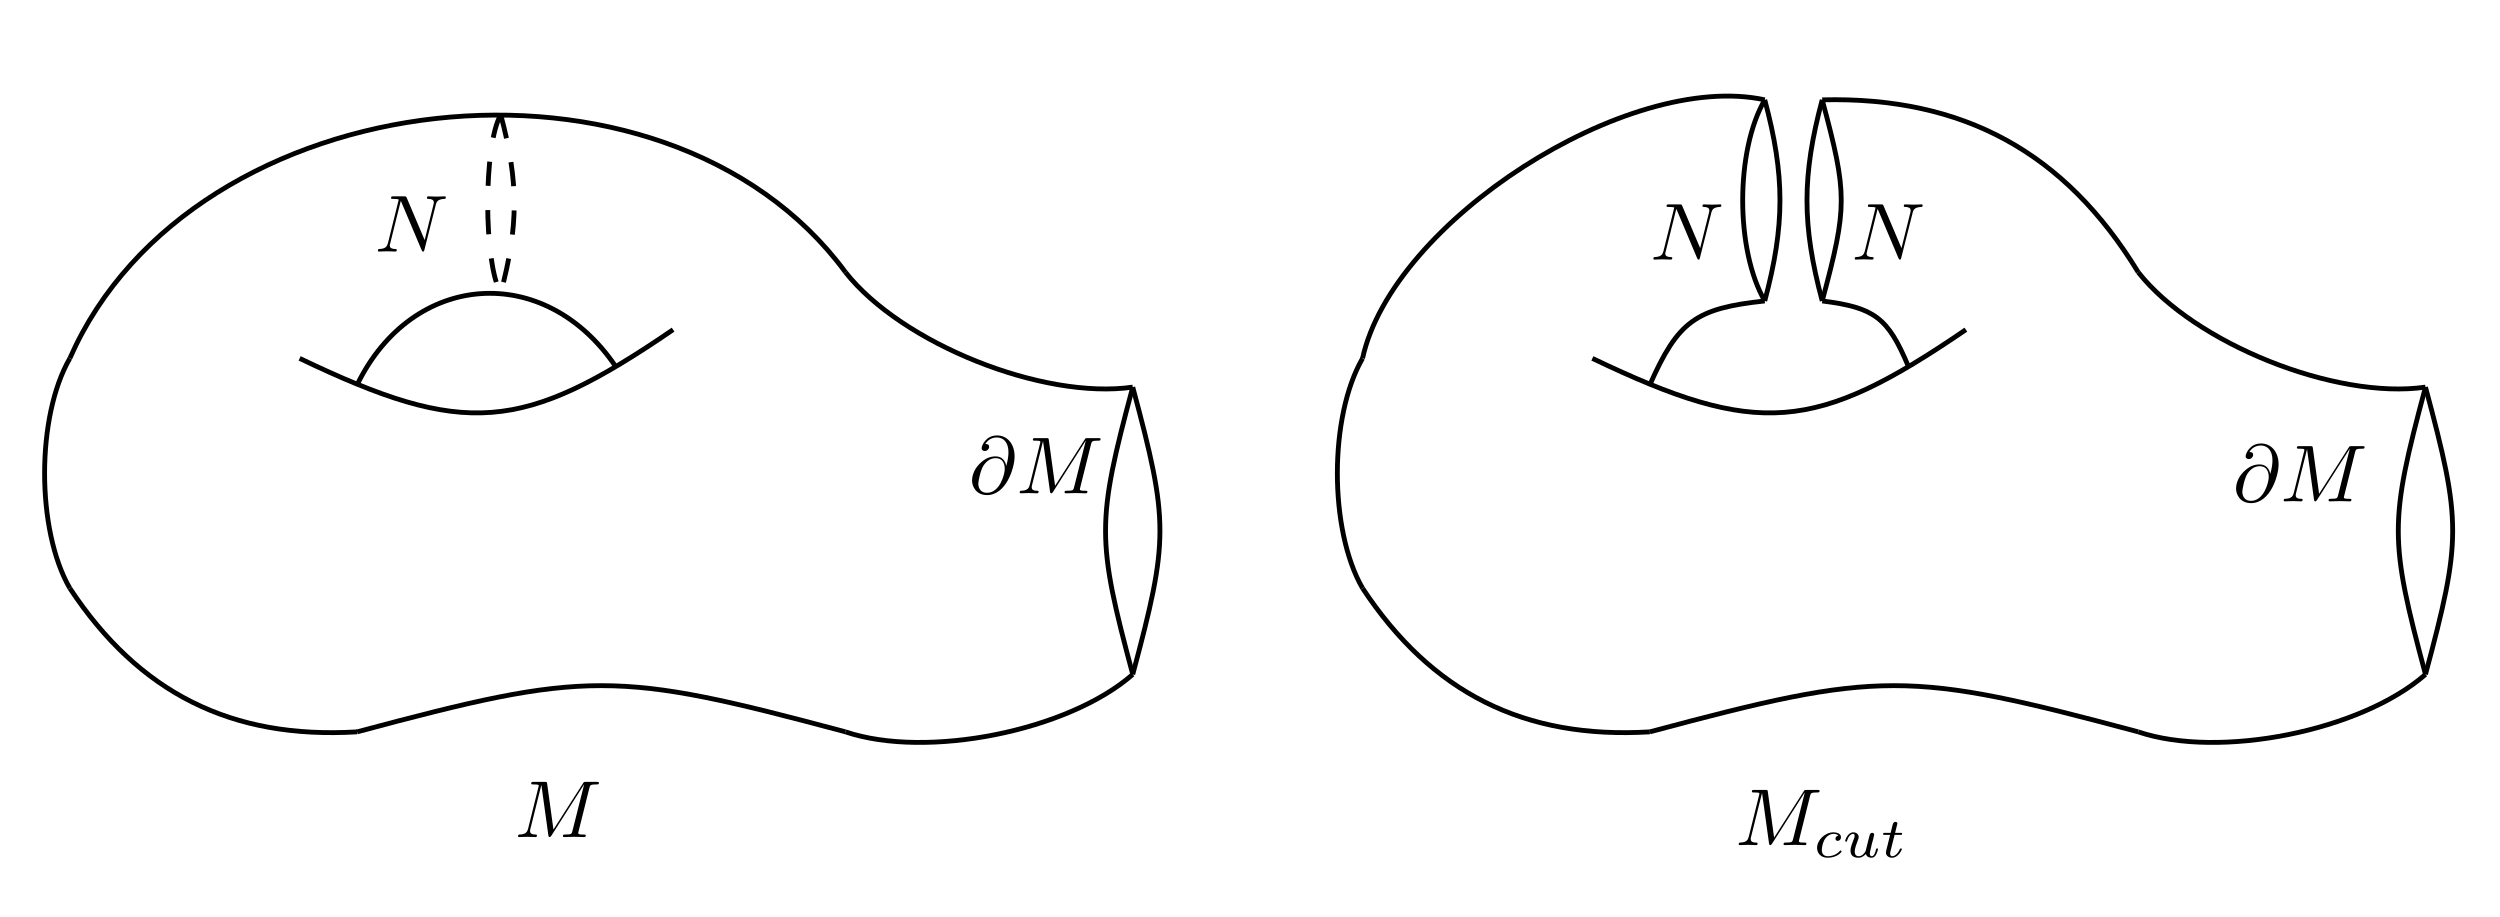
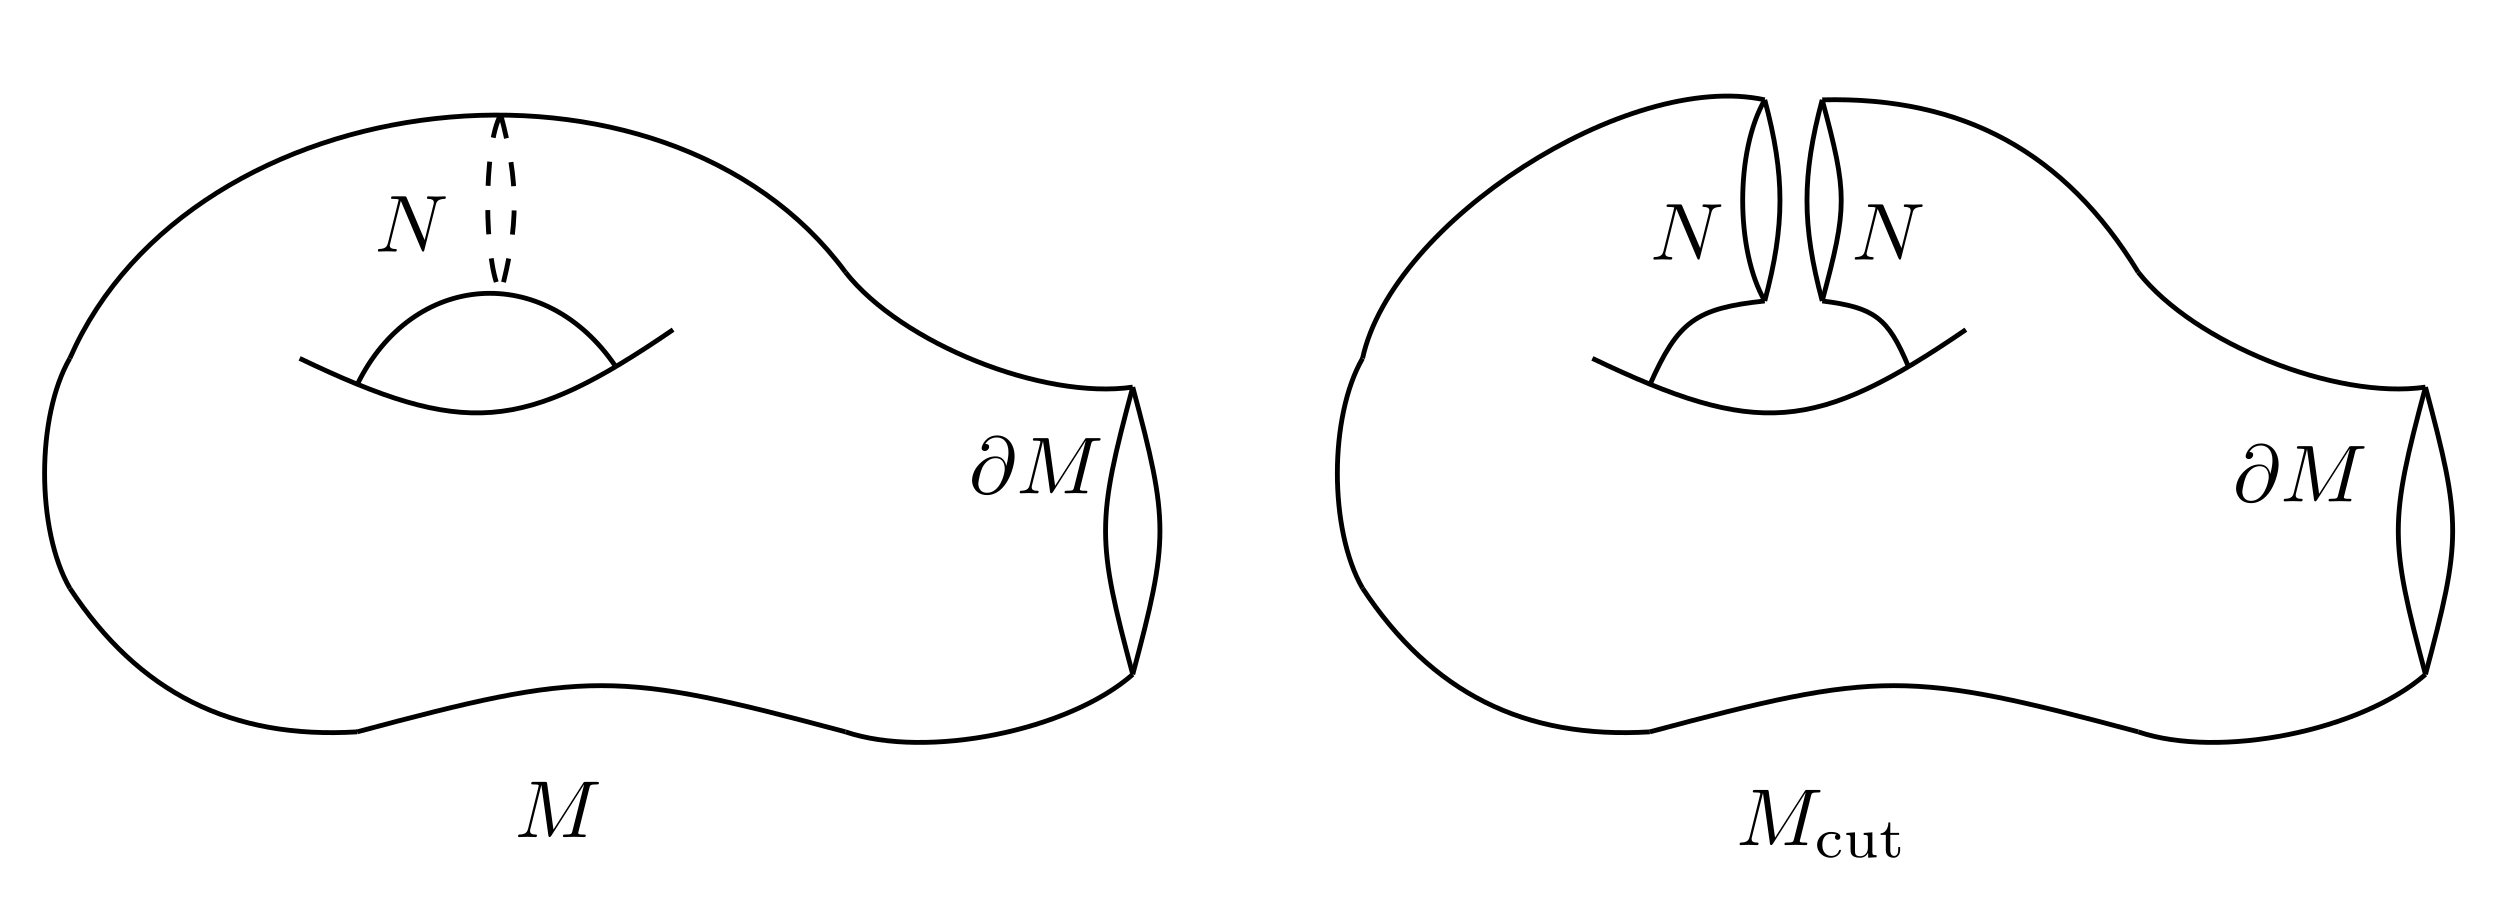
<svg xmlns="http://www.w3.org/2000/svg" xmlns:xlink="http://www.w3.org/1999/xlink" width="382.178pt" height="140.053pt" viewBox="0 0 305.742 112.042">
  <defs>
    <g>
      <g id="glyph-0-0">
        <path d="M 7.469 -5.703 C 7.562 -6.109 7.734 -6.406 8.531 -6.438 C 8.578 -6.438 8.703 -6.453 8.703 -6.641 C 8.703 -6.641 8.703 -6.75 8.578 -6.75 C 8.25 -6.75 7.906 -6.719 7.578 -6.719 C 7.234 -6.719 6.891 -6.75 6.562 -6.75 C 6.5 -6.75 6.391 -6.75 6.391 -6.547 C 6.391 -6.438 6.484 -6.438 6.562 -6.438 C 7.125 -6.422 7.234 -6.219 7.234 -6 C 7.234 -5.969 7.219 -5.828 7.203 -5.797 L 6.109 -1.406 L 3.922 -6.562 C 3.844 -6.734 3.828 -6.75 3.609 -6.75 L 2.281 -6.75 C 2.078 -6.75 2 -6.75 2 -6.547 C 2 -6.438 2.078 -6.438 2.266 -6.438 C 2.328 -6.438 2.938 -6.438 2.938 -6.344 L 1.625 -1.047 C 1.516 -0.656 1.359 -0.328 0.547 -0.312 C 0.5 -0.312 0.391 -0.297 0.391 -0.109 C 0.391 -0.047 0.438 0 0.516 0 C 0.828 0 1.172 -0.031 1.5 -0.031 C 1.844 -0.031 2.188 0 2.516 0 C 2.562 0 2.703 0 2.703 -0.203 C 2.703 -0.297 2.609 -0.312 2.5 -0.312 C 1.922 -0.328 1.844 -0.547 1.844 -0.734 C 1.844 -0.812 1.859 -0.859 1.891 -0.969 L 3.188 -6.188 C 3.234 -6.125 3.234 -6.109 3.281 -6 L 5.734 -0.188 C 5.812 -0.016 5.844 0 5.922 0 C 6.031 0 6.031 -0.031 6.078 -0.203 Z M 7.469 -5.703 " />
      </g>
      <g id="glyph-0-1">
        <path d="M 4.578 -3.344 C 4.469 -3.953 4.062 -4.516 3.297 -4.516 C 2.703 -4.516 2.047 -4.359 1.281 -3.578 C 0.469 -2.766 0.391 -1.844 0.391 -1.547 C 0.391 -0.922 0.828 0.219 2.219 0.219 C 4.562 0.219 5.594 -3.094 5.594 -4.516 C 5.594 -6.078 4.672 -7.078 3.453 -7.078 C 2.031 -7.078 1.562 -5.781 1.562 -5.516 C 1.562 -5.375 1.656 -5.172 1.953 -5.172 C 2.266 -5.172 2.484 -5.453 2.484 -5.688 C 2.484 -6.031 2.172 -6.031 2.016 -6.031 C 2.453 -6.766 3.156 -6.828 3.438 -6.828 C 4.156 -6.828 4.844 -6.312 4.844 -5.031 C 4.844 -4.656 4.797 -4.141 4.578 -3.344 Z M 2.234 -0.062 C 1.156 -0.062 1.156 -1.078 1.156 -1.172 C 1.156 -1.438 1.406 -2.828 1.812 -3.422 C 2.203 -3.984 2.688 -4.297 3.297 -4.297 C 4.375 -4.297 4.391 -3.188 4.391 -2.984 C 4.391 -2.281 3.766 -0.062 2.234 -0.062 Z M 2.234 -0.062 " />
      </g>
      <g id="glyph-0-2">
        <path d="M 9.141 -5.984 C 9.234 -6.344 9.25 -6.438 10 -6.438 C 10.219 -6.438 10.312 -6.438 10.312 -6.641 C 10.312 -6.75 10.203 -6.75 10.047 -6.75 L 8.734 -6.75 C 8.484 -6.75 8.469 -6.75 8.359 -6.562 L 4.75 -0.922 L 3.984 -6.516 C 3.953 -6.75 3.938 -6.75 3.672 -6.75 L 2.328 -6.75 C 2.141 -6.75 2.031 -6.75 2.031 -6.562 C 2.031 -6.438 2.109 -6.438 2.312 -6.438 C 2.438 -6.438 2.609 -6.422 2.734 -6.422 C 2.891 -6.406 2.953 -6.375 2.953 -6.266 C 2.953 -6.219 2.938 -6.188 2.906 -6.078 L 1.656 -1.047 C 1.562 -0.656 1.391 -0.328 0.594 -0.312 C 0.547 -0.312 0.422 -0.297 0.422 -0.125 C 0.422 -0.031 0.469 0 0.547 0 C 0.875 0 1.219 -0.031 1.547 -0.031 C 1.875 -0.031 2.234 0 2.562 0 C 2.609 0 2.734 0 2.734 -0.203 C 2.734 -0.312 2.625 -0.312 2.562 -0.312 C 2 -0.312 1.891 -0.516 1.891 -0.734 C 1.891 -0.812 1.891 -0.859 1.922 -0.969 L 3.266 -6.344 L 3.281 -6.344 L 4.125 -0.234 C 4.141 -0.109 4.156 0 4.281 0 C 4.391 0 4.438 -0.109 4.5 -0.172 L 8.484 -6.422 L 8.5 -6.422 L 7.078 -0.766 C 6.984 -0.391 6.969 -0.312 6.188 -0.312 C 6.016 -0.312 5.906 -0.312 5.906 -0.125 C 5.906 0 6.031 0 6.047 0 C 6.328 0 7 -0.031 7.281 -0.031 C 7.688 -0.031 8.109 0 8.516 0 C 8.578 0 8.703 0 8.703 -0.203 C 8.703 -0.312 8.609 -0.312 8.422 -0.312 C 8.062 -0.312 7.781 -0.312 7.781 -0.484 C 7.781 -0.516 7.781 -0.547 7.828 -0.719 Z M 9.141 -5.984 " />
      </g>
      <g id="glyph-1-0">
-         <path d="M 3.031 -2.656 C 2.781 -2.609 2.672 -2.422 2.672 -2.266 C 2.672 -2.078 2.828 -2 2.953 -2 C 3.094 -2 3.344 -2.125 3.344 -2.453 C 3.344 -2.922 2.797 -3.047 2.422 -3.047 C 1.391 -3.047 0.422 -2.094 0.422 -1.141 C 0.422 -0.547 0.844 0.062 1.703 0.062 C 2.875 0.062 3.422 -0.609 3.422 -0.719 C 3.422 -0.75 3.359 -0.828 3.312 -0.828 C 3.266 -0.828 3.25 -0.812 3.203 -0.766 C 2.656 -0.125 1.844 -0.125 1.719 -0.125 C 1.219 -0.125 1 -0.469 1 -0.891 C 1 -1.094 1.094 -1.844 1.453 -2.328 C 1.719 -2.672 2.078 -2.859 2.422 -2.859 C 2.531 -2.859 2.859 -2.844 3.031 -2.656 Z M 3.031 -2.656 " />
+         <path d="M 2.688 -2.766 C 2.562 -2.703 2.5 -2.594 2.5 -2.453 C 2.5 -2.266 2.625 -2.125 2.828 -2.125 C 3.016 -2.125 3.156 -2.25 3.156 -2.469 C 3.156 -3.094 2.188 -3.094 2 -3.094 C 0.969 -3.094 0.312 -2.297 0.312 -1.5 C 0.312 -0.625 1.062 0.062 1.969 0.062 C 3 0.062 3.234 -0.75 3.234 -0.828 C 3.234 -0.906 3.156 -0.906 3.125 -0.906 C 3.031 -0.906 3.031 -0.891 2.984 -0.797 C 2.844 -0.359 2.469 -0.156 2.047 -0.156 C 1.578 -0.156 0.953 -0.5 0.953 -1.5 C 0.953 -2.375 1.375 -2.859 2.016 -2.859 C 2.109 -2.859 2.438 -2.859 2.688 -2.766 Z M 2.688 -2.766 " />
      </g>
      <g id="glyph-1-1">
-         <path d="M 2.922 -1.125 C 2.891 -0.984 2.828 -0.719 2.812 -0.719 C 2.688 -0.5 2.406 -0.125 1.984 -0.125 C 1.5 -0.125 1.5 -0.578 1.5 -0.703 C 1.5 -1.109 1.703 -1.594 1.891 -2.109 C 1.938 -2.25 1.984 -2.344 1.984 -2.453 C 1.984 -2.812 1.688 -3.047 1.328 -3.047 C 0.641 -3.047 0.328 -2.109 0.328 -2 C 0.328 -1.906 0.422 -1.906 0.438 -1.906 C 0.547 -1.906 0.547 -1.938 0.562 -2.016 C 0.734 -2.578 1.031 -2.859 1.312 -2.859 C 1.422 -2.859 1.484 -2.781 1.484 -2.609 C 1.484 -2.453 1.422 -2.312 1.359 -2.156 C 0.984 -1.203 0.984 -1 0.984 -0.812 C 0.984 -0.688 0.984 -0.375 1.234 -0.156 C 1.438 0.016 1.703 0.062 1.953 0.062 C 2.391 0.062 2.625 -0.172 2.859 -0.391 C 3 0.062 3.469 0.062 3.547 0.062 C 3.781 0.062 3.969 -0.062 4.094 -0.297 C 4.25 -0.562 4.344 -0.969 4.344 -0.984 C 4.344 -1.078 4.25 -1.078 4.234 -1.078 C 4.125 -1.078 4.125 -1.047 4.078 -0.859 C 4 -0.547 3.859 -0.125 3.578 -0.125 C 3.391 -0.125 3.344 -0.281 3.344 -0.469 C 3.344 -0.578 3.406 -0.828 3.453 -1.016 C 3.5 -1.203 3.562 -1.484 3.594 -1.641 L 3.766 -2.25 C 3.797 -2.422 3.875 -2.734 3.875 -2.766 C 3.875 -2.906 3.766 -2.984 3.641 -2.984 C 3.391 -2.984 3.344 -2.781 3.281 -2.562 Z M 2.922 -1.125 " />
+         <path d="M 2.5 -2.969 L 2.5 -2.734 C 2.969 -2.734 3.016 -2.672 3.016 -2.344 L 3.016 -1.156 C 3.016 -0.547 2.625 -0.125 2.094 -0.125 C 1.469 -0.125 1.438 -0.422 1.438 -0.781 L 1.438 -3.047 L 0.375 -2.969 L 0.375 -2.734 C 0.891 -2.734 0.891 -2.703 0.891 -2.094 L 0.891 -1.047 C 0.891 -0.578 0.891 0.062 2.047 0.062 C 2.203 0.062 2.703 0.062 3.031 -0.516 L 3.047 -0.516 L 3.047 0.062 L 4.078 0 L 4.078 -0.25 C 3.625 -0.25 3.562 -0.297 3.562 -0.641 L 3.562 -3.047 Z M 2.5 -2.969 " />
      </g>
      <g id="glyph-1-2">
-         <path d="M 1.703 -2.734 L 2.406 -2.734 C 2.547 -2.734 2.625 -2.734 2.625 -2.891 C 2.625 -2.984 2.547 -2.984 2.422 -2.984 L 1.766 -2.984 L 2.016 -4 C 2.031 -4.047 2.047 -4.078 2.047 -4.109 C 2.047 -4.234 1.938 -4.328 1.812 -4.328 C 1.641 -4.328 1.531 -4.203 1.484 -4.031 C 1.438 -3.859 1.516 -4.188 1.219 -2.984 L 0.516 -2.984 C 0.375 -2.984 0.297 -2.984 0.297 -2.828 C 0.297 -2.734 0.375 -2.734 0.5 -2.734 L 1.156 -2.734 L 0.75 -1.094 C 0.703 -0.922 0.641 -0.672 0.641 -0.594 C 0.641 -0.188 0.984 0.062 1.391 0.062 C 2.156 0.062 2.594 -0.906 2.594 -0.984 C 2.594 -1.078 2.5 -1.078 2.484 -1.078 C 2.391 -1.078 2.391 -1.062 2.328 -0.953 C 2.141 -0.516 1.781 -0.125 1.406 -0.125 C 1.266 -0.125 1.156 -0.219 1.156 -0.469 C 1.156 -0.531 1.188 -0.672 1.203 -0.75 Z M 1.703 -2.734 " />
+         <path d="M 1.391 -2.734 L 2.469 -2.734 L 2.469 -2.984 L 1.391 -2.984 L 1.391 -4.25 L 1.156 -4.25 C 1.156 -3.641 0.859 -2.953 0.203 -2.922 L 0.203 -2.734 L 0.844 -2.734 L 0.844 -0.859 C 0.844 -0.094 1.422 0.062 1.812 0.062 C 2.281 0.062 2.594 -0.328 2.594 -0.875 L 2.594 -1.25 L 2.359 -1.25 L 2.359 -0.875 C 2.359 -0.406 2.141 -0.156 1.875 -0.156 C 1.391 -0.156 1.391 -0.734 1.391 -0.859 Z M 1.391 -2.734 " />
      </g>
    </g>
    <clipPath id="clip-0">
      <path clip-rule="nonzero" d="M 1.168 5 L 112 5 L 112 53 L 1.168 53 Z M 1.168 5 " />
    </clipPath>
    <clipPath id="clip-1">
      <path clip-rule="nonzero" d="M 1.168 35 L 17 35 L 17 81 L 1.168 81 Z M 1.168 35 " />
    </clipPath>
    <clipPath id="clip-2">
      <path clip-rule="nonzero" d="M 1.168 63 L 53 63 L 53 98 L 1.168 98 Z M 1.168 63 " />
    </clipPath>
    <clipPath id="clip-3">
      <path clip-rule="nonzero" d="M 253 24 L 304.316 24 L 304.316 56 L 253 56 Z M 253 24 " />
    </clipPath>
    <clipPath id="clip-4">
      <path clip-rule="nonzero" d="M 288 38 L 304.316 38 L 304.316 91 L 288 91 Z M 288 38 " />
    </clipPath>
    <clipPath id="clip-5">
      <path clip-rule="nonzero" d="M 253 74 L 304.316 74 L 304.316 100 L 253 100 Z M 253 74 " />
    </clipPath>
    <clipPath id="clip-6">
      <path clip-rule="nonzero" d="M 284 38 L 304.316 38 L 304.316 91 L 284 91 Z M 284 38 " />
    </clipPath>
  </defs>
  <g clip-path="url(#clip-0)">
    <path fill="none" stroke-width="0.598" stroke-linecap="butt" stroke-linejoin="miter" stroke="rgb(0%, 0%, 0%)" stroke-opacity="1" stroke-miterlimit="10" d="M -53.149 7.088 C -38.06 41.525 20.239 48.005 42.521 17.717 " transform="matrix(0.991522, 0, 0, -0.991522, 61.2375, 50.85616)" />
  </g>
  <g clip-path="url(#clip-1)">
    <path fill="none" stroke-width="0.598" stroke-linecap="butt" stroke-linejoin="miter" stroke="rgb(0%, 0%, 0%)" stroke-opacity="1" stroke-miterlimit="10" d="M -53.149 -21.262 C -57.297 -14.08 -57.297 -0.094 -53.149 7.088 " transform="matrix(0.991522, 0, 0, -0.991522, 61.2375, 50.85616)" />
  </g>
  <path fill="none" stroke-width="0.598" stroke-linecap="butt" stroke-linejoin="miter" stroke="rgb(0%, 0%, 0%)" stroke-opacity="1" stroke-miterlimit="10" d="M -24.803 7.088 C -4.475 -2.655 2.66 -2.103 21.259 10.63 " transform="matrix(0.991522, 0, 0, -0.991522, 61.2375, 50.85616)" />
  <path fill="none" stroke-width="0.598" stroke-linecap="butt" stroke-linejoin="miter" stroke="rgb(0%, 0%, 0%)" stroke-opacity="1" stroke-miterlimit="10" d="M -17.716 3.826 C -10.892 17.859 5.434 19.021 14.172 6.095 " transform="matrix(0.991522, 0, 0, -0.991522, 61.2375, 50.85616)" />
  <path fill="none" stroke-width="0.598" stroke-linecap="butt" stroke-linejoin="miter" stroke="rgb(0%, 0%, 0%)" stroke-opacity="1" stroke-miterlimit="10" d="M 42.521 17.717 C 49.439 8.924 66.876 1.947 77.955 3.542 " transform="matrix(0.991522, 0, 0, -0.991522, 61.2375, 50.85616)" />
  <path fill="none" stroke-width="0.598" stroke-linecap="butt" stroke-linejoin="miter" stroke="rgb(0%, 0%, 0%)" stroke-opacity="1" stroke-miterlimit="10" d="M 77.955 3.542 C 82.426 -13.142 82.426 -15.206 77.955 -31.891 " transform="matrix(0.991522, 0, 0, -0.991522, 61.2375, 50.85616)" />
  <g clip-path="url(#clip-2)">
    <path fill="none" stroke-width="0.598" stroke-linecap="butt" stroke-linejoin="miter" stroke="rgb(0%, 0%, 0%)" stroke-opacity="1" stroke-miterlimit="10" d="M -53.149 -21.262 C -44.608 -34.199 -33.195 -39.908 -17.716 -38.978 " transform="matrix(0.991522, 0, 0, -0.991522, 61.2375, 50.85616)" />
  </g>
  <path fill="none" stroke-width="0.598" stroke-linecap="butt" stroke-linejoin="miter" stroke="rgb(0%, 0%, 0%)" stroke-opacity="1" stroke-miterlimit="10" d="M -17.716 -38.978 C 10.646 -31.379 14.156 -31.379 42.521 -38.978 " transform="matrix(0.991522, 0, 0, -0.991522, 61.2375, 50.85616)" />
  <path fill="none" stroke-width="0.598" stroke-linecap="butt" stroke-linejoin="miter" stroke="rgb(0%, 0%, 0%)" stroke-opacity="1" stroke-miterlimit="10" d="M 42.521 -38.978 C 52.532 -42.362 70.016 -38.868 77.955 -31.891 " transform="matrix(0.991522, 0, 0, -0.991522, 61.2375, 50.85616)" />
  <path fill="none" stroke-width="0.598" stroke-linecap="butt" stroke-linejoin="miter" stroke="rgb(0%, 0%, 0%)" stroke-opacity="1" stroke-miterlimit="10" d="M 77.955 3.542 C 73.483 -13.142 73.483 -15.206 77.955 -31.891 " transform="matrix(0.991522, 0, 0, -0.991522, 61.2375, 50.85616)" />
  <path fill="none" stroke-width="0.598" stroke-linecap="butt" stroke-linejoin="miter" stroke="rgb(0%, 0%, 0%)" stroke-opacity="1" stroke-dasharray="2.989 2.989" stroke-miterlimit="10" d="M 0.001 37.136 C -2.142 33.425 -2.142 18.876 0.001 15.164 " transform="matrix(0.991522, 0, 0, -0.991522, 61.2375, 50.85616)" />
  <path fill="none" stroke-width="0.598" stroke-linecap="butt" stroke-linejoin="miter" stroke="rgb(0%, 0%, 0%)" stroke-opacity="1" stroke-dasharray="2.989 2.989" stroke-miterlimit="10" d="M 0.001 37.136 C 2.219 28.859 2.219 23.442 0.001 15.164 " transform="matrix(0.991522, 0, 0, -0.991522, 61.2375, 50.85616)" />
  <g fill="rgb(0%, 0%, 0%)" fill-opacity="1">
    <use xlink:href="#glyph-0-0" x="45.824" y="30.763" />
  </g>
  <g fill="rgb(0%, 0%, 0%)" fill-opacity="1">
    <use xlink:href="#glyph-0-1" x="118.487" y="60.329" />
  </g>
  <g fill="rgb(0%, 0%, 0%)" fill-opacity="1">
    <use xlink:href="#glyph-0-2" x="124.284" y="60.329" />
  </g>
  <g fill="rgb(0%, 0%, 0%)" fill-opacity="1">
    <use xlink:href="#glyph-0-2" x="62.934" y="102.371" />
  </g>
  <path fill="none" stroke-width="0.598" stroke-linecap="butt" stroke-linejoin="miter" stroke="rgb(0%, 0%, 0%)" stroke-opacity="1" stroke-miterlimit="10" d="M 106.3 -21.262 C 102.156 -14.08 102.156 -0.094 106.3 7.088 " transform="matrix(0.991522, 0, 0, -0.991522, 61.2375, 50.85616)" />
  <path fill="none" stroke-width="0.598" stroke-linecap="butt" stroke-linejoin="miter" stroke="rgb(0%, 0%, 0%)" stroke-opacity="1" stroke-miterlimit="10" d="M 134.646 7.088 C 154.975 -2.655 162.113 -2.103 180.713 10.63 " transform="matrix(0.991522, 0, 0, -0.991522, 61.2375, 50.85616)" />
  <g clip-path="url(#clip-3)">
    <path fill="none" stroke-width="0.598" stroke-linecap="butt" stroke-linejoin="miter" stroke="rgb(0%, 0%, 0%)" stroke-opacity="1" stroke-miterlimit="10" d="M 201.971 17.717 C 208.893 8.924 226.33 1.947 237.404 3.542 " transform="matrix(0.991522, 0, 0, -0.991522, 61.2375, 50.85616)" />
  </g>
  <g clip-path="url(#clip-4)">
    <path fill="none" stroke-width="0.598" stroke-linecap="butt" stroke-linejoin="miter" stroke="rgb(0%, 0%, 0%)" stroke-opacity="1" stroke-miterlimit="10" d="M 237.404 3.542 C 241.876 -13.142 241.876 -15.206 237.404 -31.891 " transform="matrix(0.991522, 0, 0, -0.991522, 61.2375, 50.85616)" />
  </g>
  <path fill="none" stroke-width="0.598" stroke-linecap="butt" stroke-linejoin="miter" stroke="rgb(0%, 0%, 0%)" stroke-opacity="1" stroke-miterlimit="10" d="M 106.3 -21.262 C 114.846 -34.199 126.255 -39.908 141.734 -38.978 " transform="matrix(0.991522, 0, 0, -0.991522, 61.2375, 50.85616)" />
  <path fill="none" stroke-width="0.598" stroke-linecap="butt" stroke-linejoin="miter" stroke="rgb(0%, 0%, 0%)" stroke-opacity="1" stroke-miterlimit="10" d="M 141.734 -38.978 C 170.095 -31.379 173.609 -31.379 201.971 -38.978 " transform="matrix(0.991522, 0, 0, -0.991522, 61.2375, 50.85616)" />
  <g clip-path="url(#clip-5)">
    <path fill="none" stroke-width="0.598" stroke-linecap="butt" stroke-linejoin="miter" stroke="rgb(0%, 0%, 0%)" stroke-opacity="1" stroke-miterlimit="10" d="M 201.971 -38.978 C 211.982 -42.362 229.466 -38.868 237.404 -31.891 " transform="matrix(0.991522, 0, 0, -0.991522, 61.2375, 50.85616)" />
  </g>
  <g clip-path="url(#clip-6)">
    <path fill="none" stroke-width="0.598" stroke-linecap="butt" stroke-linejoin="miter" stroke="rgb(0%, 0%, 0%)" stroke-opacity="1" stroke-miterlimit="10" d="M 237.404 3.542 C 232.933 -13.142 232.933 -15.206 237.404 -31.891 " transform="matrix(0.991522, 0, 0, -0.991522, 61.2375, 50.85616)" />
  </g>
  <path fill="none" stroke-width="0.598" stroke-linecap="butt" stroke-linejoin="miter" stroke="rgb(0%, 0%, 0%)" stroke-opacity="1" stroke-miterlimit="10" d="M 155.908 38.976 C 152.28 32.696 152.28 20.455 155.908 14.172 " transform="matrix(0.991522, 0, 0, -0.991522, 61.2375, 50.85616)" />
  <path fill="none" stroke-width="0.598" stroke-linecap="butt" stroke-linejoin="miter" stroke="rgb(0%, 0%, 0%)" stroke-opacity="1" stroke-miterlimit="10" d="M 155.908 38.976 C 158.41 29.635 158.41 23.516 155.908 14.172 " transform="matrix(0.991522, 0, 0, -0.991522, 61.2375, 50.85616)" />
  <path fill="none" stroke-width="0.598" stroke-linecap="butt" stroke-linejoin="miter" stroke="rgb(0%, 0%, 0%)" stroke-opacity="1" stroke-miterlimit="10" d="M 201.971 17.717 C 192.929 32.538 180.35 39.397 162.996 38.976 " transform="matrix(0.991522, 0, 0, -0.991522, 61.2375, 50.85616)" />
  <path fill="none" stroke-width="0.598" stroke-linecap="butt" stroke-linejoin="miter" stroke="rgb(0%, 0%, 0%)" stroke-opacity="1" stroke-miterlimit="10" d="M 106.3 7.088 C 109.968 23.954 139.039 42.643 155.908 38.976 " transform="matrix(0.991522, 0, 0, -0.991522, 61.2375, 50.85616)" />
  <path fill="none" stroke-width="0.598" stroke-linecap="butt" stroke-linejoin="miter" stroke="rgb(0%, 0%, 0%)" stroke-opacity="1" stroke-miterlimit="10" d="M 141.734 3.826 C 145.204 11.67 147.379 13.258 155.908 14.172 " transform="matrix(0.991522, 0, 0, -0.991522, 61.2375, 50.85616)" />
  <path fill="none" stroke-width="0.598" stroke-linecap="butt" stroke-linejoin="miter" stroke="rgb(0%, 0%, 0%)" stroke-opacity="1" stroke-miterlimit="10" d="M 173.625 6.095 C 171.1 12.115 169.469 13.352 162.996 14.172 " transform="matrix(0.991522, 0, 0, -0.991522, 61.2375, 50.85616)" />
  <path fill="none" stroke-width="0.598" stroke-linecap="butt" stroke-linejoin="miter" stroke="rgb(0%, 0%, 0%)" stroke-opacity="1" stroke-miterlimit="10" d="M 162.996 38.976 C 166.124 27.299 166.124 25.853 162.996 14.172 " transform="matrix(0.991522, 0, 0, -0.991522, 61.2375, 50.85616)" />
  <path fill="none" stroke-width="0.598" stroke-linecap="butt" stroke-linejoin="miter" stroke="rgb(0%, 0%, 0%)" stroke-opacity="1" stroke-miterlimit="10" d="M 162.996 38.976 C 160.49 29.635 160.49 23.516 162.996 14.172 " transform="matrix(0.991522, 0, 0, -0.991522, 61.2375, 50.85616)" />
  <g fill="rgb(0%, 0%, 0%)" fill-opacity="1">
    <use xlink:href="#glyph-0-0" x="201.814" y="31.747" />
  </g>
  <g fill="rgb(0%, 0%, 0%)" fill-opacity="1">
    <use xlink:href="#glyph-0-0" x="226.436" y="31.747" />
  </g>
  <g fill="rgb(0%, 0%, 0%)" fill-opacity="1">
    <use xlink:href="#glyph-0-1" x="273.071" y="61.313" />
  </g>
  <g fill="rgb(0%, 0%, 0%)" fill-opacity="1">
    <use xlink:href="#glyph-0-2" x="278.869" y="61.313" />
  </g>
  <g fill="rgb(0%, 0%, 0%)" fill-opacity="1">
-     <use xlink:href="#glyph-0-2" x="212.217" y="103.354" />
+     <use xlink:href="#glyph-0-2" x="212.328" y="103.354" />
  </g>
  <g fill="rgb(0%, 0%, 0%)" fill-opacity="1">
-     <use xlink:href="#glyph-1-0" x="221.8" y="104.837" />
-     <use xlink:href="#glyph-1-1" x="225.33" y="104.837" />
-     <use xlink:href="#glyph-1-2" x="230" y="104.837" />
+     <use xlink:href="#glyph-1-0" x="221.911" y="104.837" />
+     <use xlink:href="#glyph-1-1" x="225.423" y="104.837" />
+     <use xlink:href="#glyph-1-2" x="229.786" y="104.837" />
  </g>
</svg>
